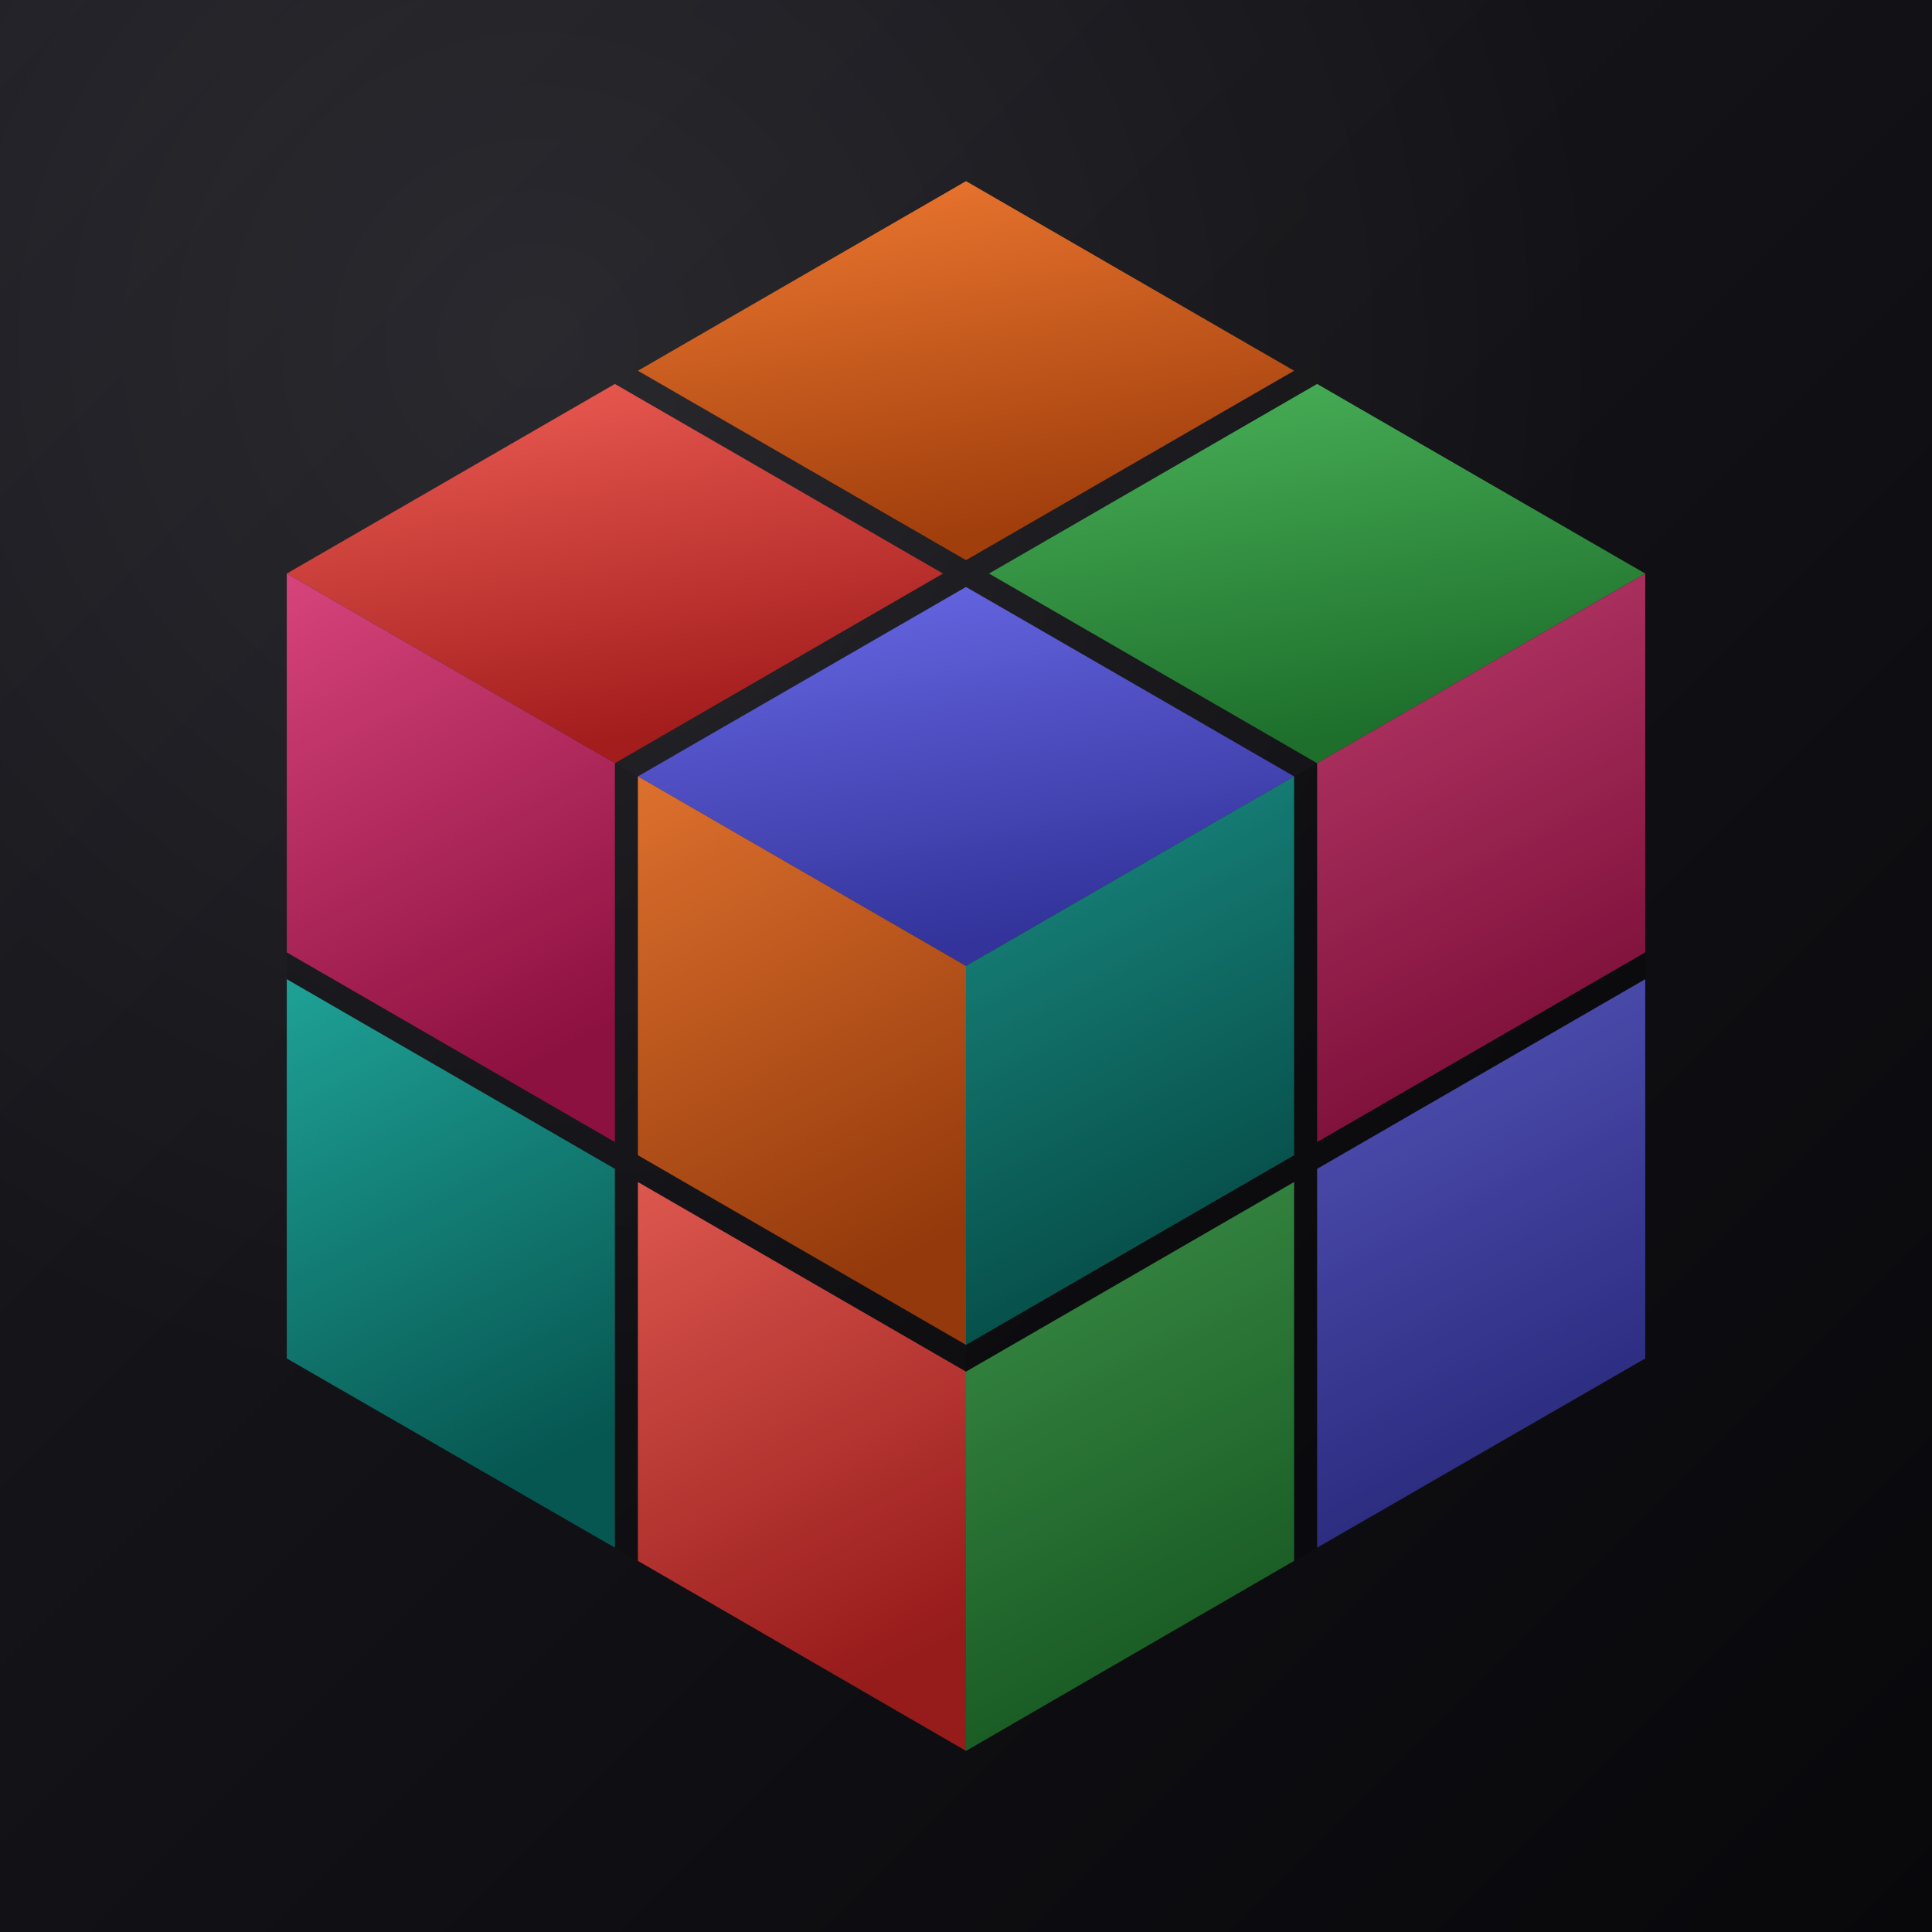
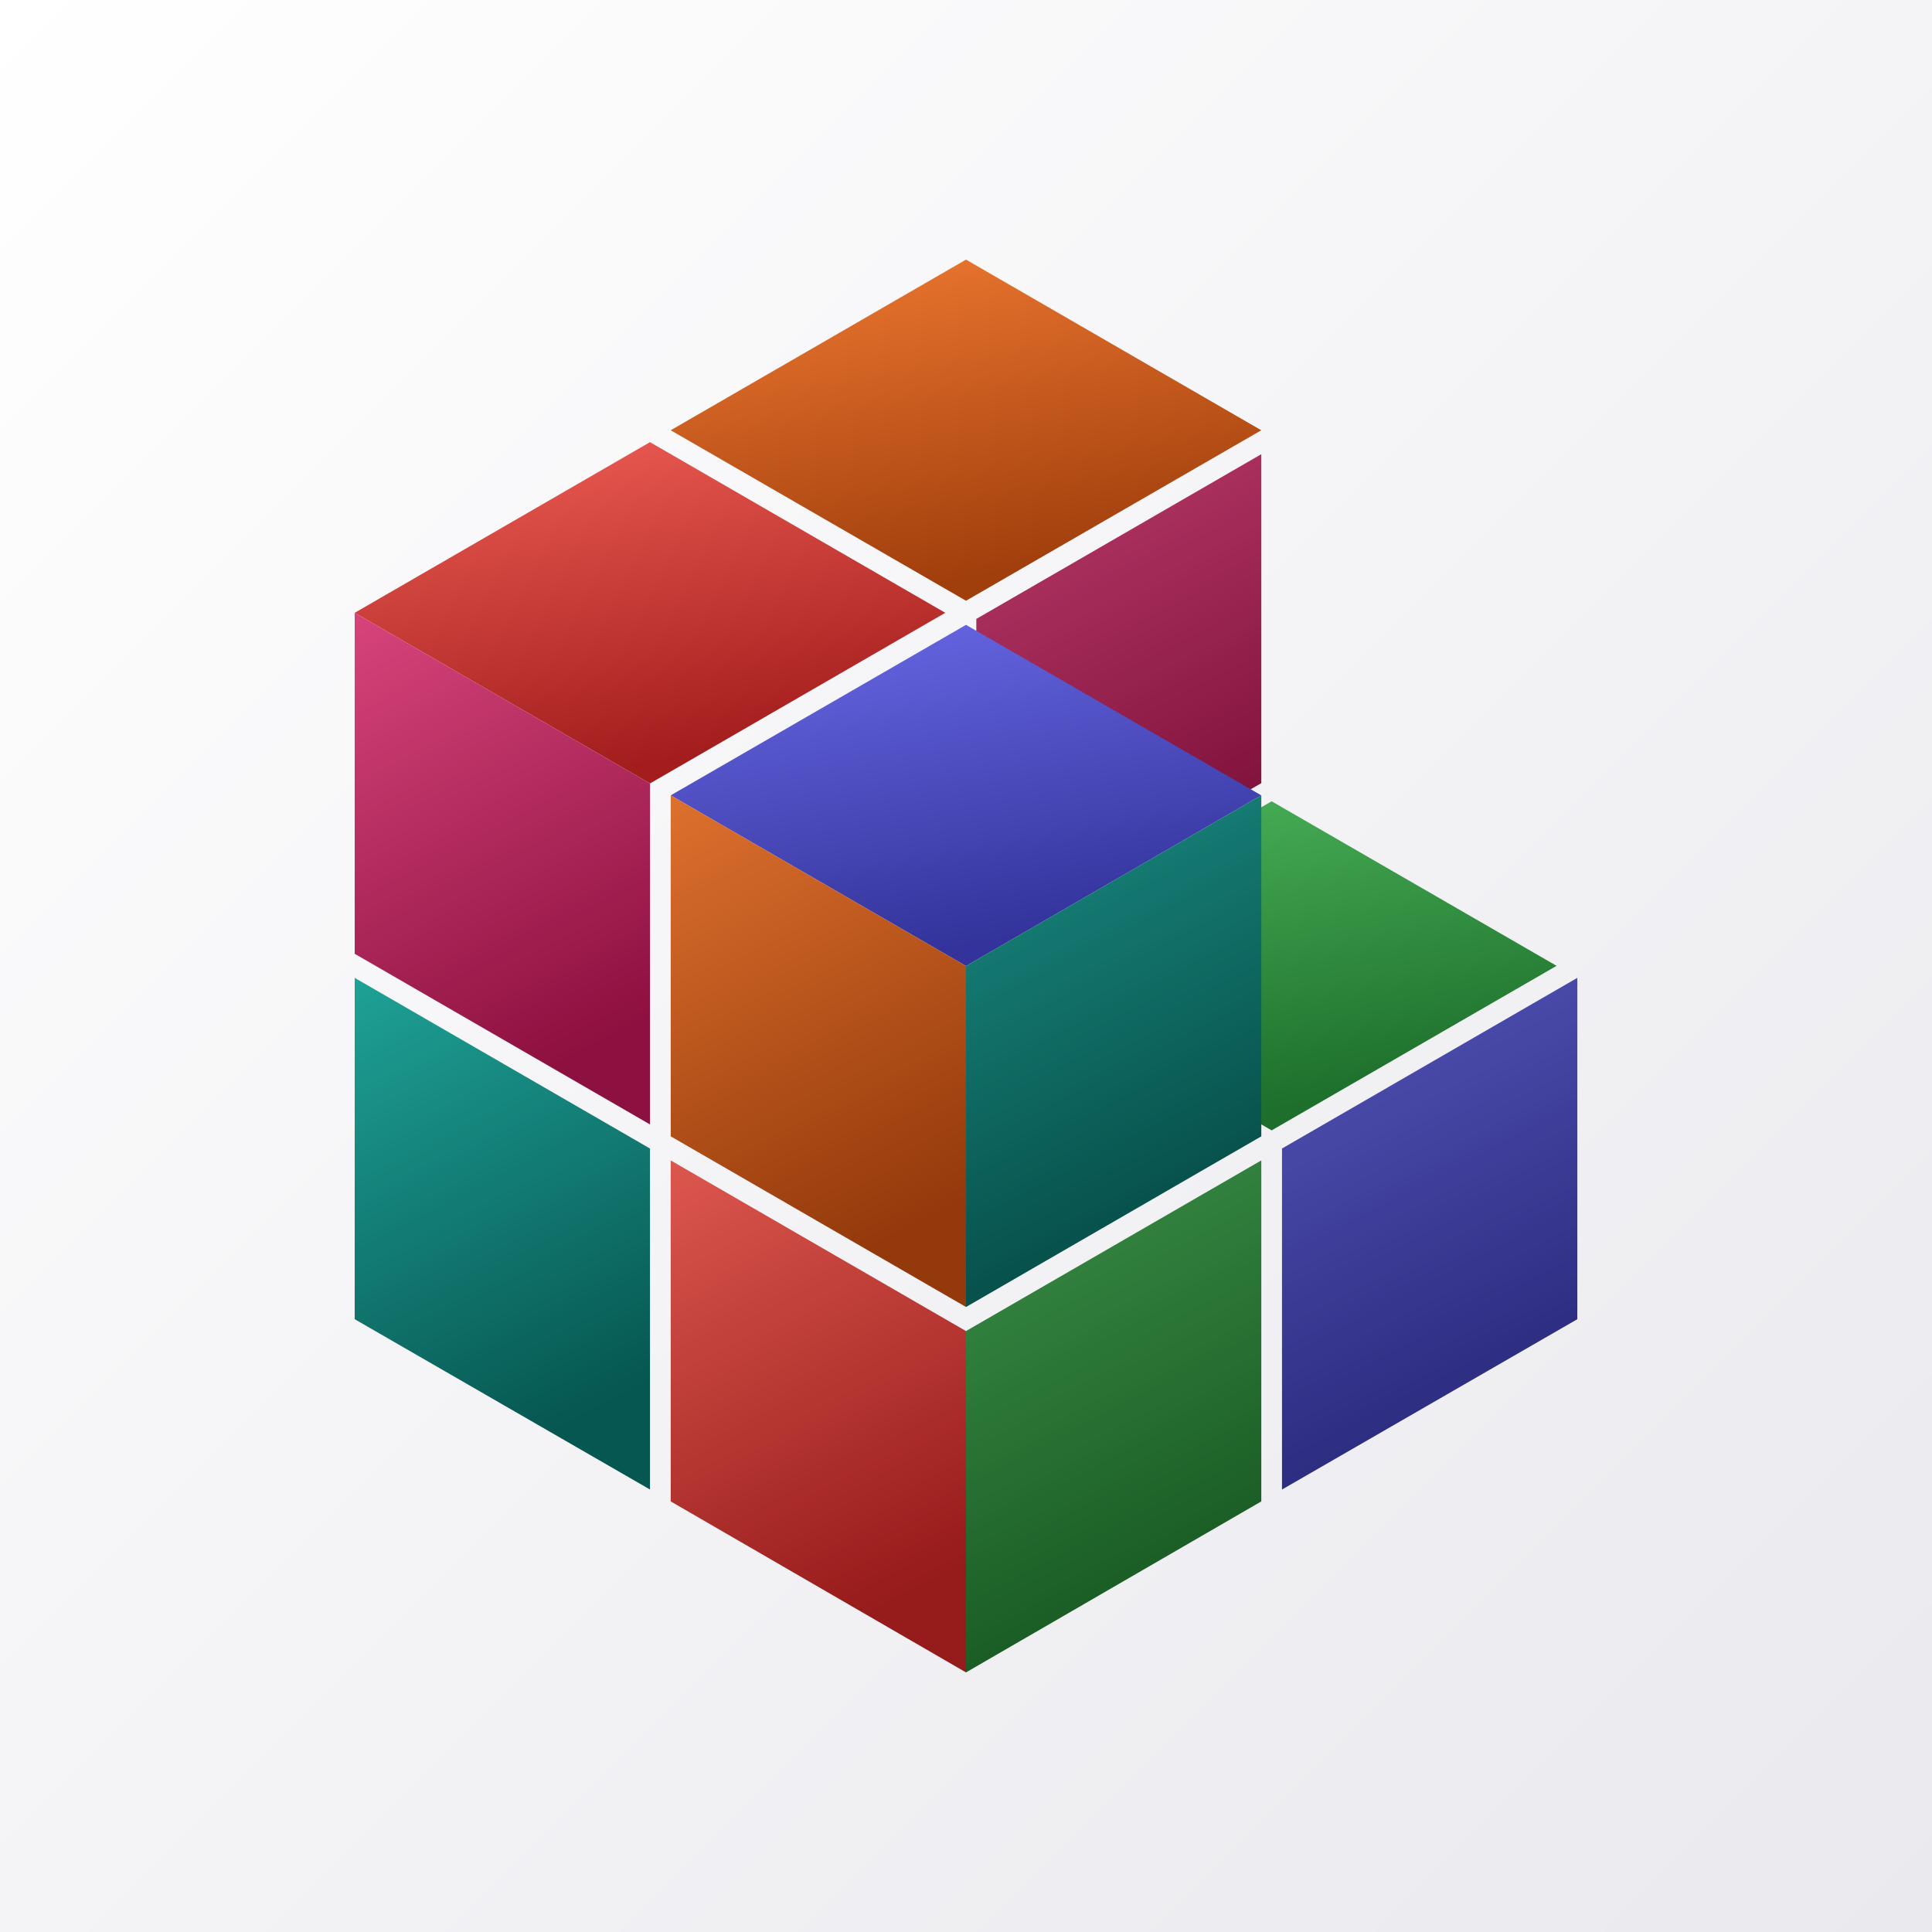
<svg xmlns="http://www.w3.org/2000/svg" width="1024" height="1024" viewBox="0 0 1024 1024">
  <defs>
    <linearGradient id="bg" x1="0" y1="0" x2="1" y2="1">
-       <stop offset="0" stop-color="#1B1B21" />
-       <stop offset="1" stop-color="#08080B" />
+       <stop offset="0" stop-color="#FFFFFF" />
+       <stop offset="1" stop-color="#E9E9EE" />
    </linearGradient>
    <radialGradient id="glow" cx="0.28" cy="0.18" r="1.0">
      <stop offset="0" stop-color="#FFFFFF" stop-opacity="0.08" />
      <stop offset="0.55" stop-color="#FFFFFF" stop-opacity="0" />
    </radialGradient>
    <linearGradient id="red" x1="0" y1="0" x2="0.3" y2="1">
      <stop offset="0" stop-color="#EF5F55" />
      <stop offset="1" stop-color="#A31D1D" />
    </linearGradient>
    <linearGradient id="orange" x1="0" y1="0" x2="0.3" y2="1">
      <stop offset="0" stop-color="#F07A32" />
      <stop offset="1" stop-color="#A03E0C" />
    </linearGradient>
    <linearGradient id="green" x1="0" y1="0" x2="0.3" y2="1">
      <stop offset="0" stop-color="#4BB35A" />
      <stop offset="1" stop-color="#1D6F2B" />
    </linearGradient>
    <linearGradient id="teal" x1="0" y1="0" x2="0.3" y2="1">
      <stop offset="0" stop-color="#21AFA3" />
      <stop offset="1" stop-color="#075E58" />
    </linearGradient>
    <linearGradient id="indigo" x1="0" y1="0" x2="0.3" y2="1">
      <stop offset="0" stop-color="#6A6AE8" />
      <stop offset="1" stop-color="#33339B" />
    </linearGradient>
    <linearGradient id="pink" x1="0" y1="0" x2="0.3" y2="1">
      <stop offset="0" stop-color="#E94A86" />
      <stop offset="1" stop-color="#991245" />
    </linearGradient>
  </defs>
  <rect width="1024" height="1024" fill="url(#bg)" />
-   <rect width="1024" height="1024" fill="url(#glow)" />
-   <polygon points="512,96 685.9,196.5 512,296.9 338.1,196.5" fill="url(#orange)" />
-   <polygon points="698.1,203.5 872,304 698.1,404.5 524.2,304" fill="url(#green)" />
-   <polygon points="325.9,203.5 499.8,304 325.9,404.5 152,304" fill="url(#red)" />
-   <polygon points="512,311.1 685.9,411.5 512,512 338.1,411.5" fill="url(#indigo)" />
-   <polygon points="872,304 698.1,404.5 698.1,605.3 872,504.8" fill="url(#pink)" />
-   <polygon points="685.9,411.5 512,512 512,712.8 685.9,612.3" fill="url(#teal)" />
-   <polygon points="872,519 698.1,619.5 698.1,820.3 872,720" fill="url(#indigo)" />
-   <polygon points="685.9,626.5 512,727 512,928 685.9,827.3" fill="url(#green)" />
-   <polygon points="152,304 325.9,404.5 325.9,605.3 152,504.8" fill="url(#pink)" />
-   <polygon points="338.1,411.5 512,512 512,712.8 338.1,612.3" fill="url(#orange)" />
-   <polygon points="152,519 325.9,619.5 325.9,820.3 152,720" fill="url(#teal)" />
-   <polygon points="338.1,626.5 512,727 512,928 338.1,827.3" fill="url(#red)" />
-   <polygon points="152,304 512,512 512,928 152,720" fill="#000000" opacity="0.08" />
-   <polygon points="872,304 872,720 512,928 512,512" fill="#000000" opacity="0.20" />
+   <g transform="translate(51.2 51.2) scale(0.9)">
+     <polygon points="692,415 859.8,511.9 692,608.8 524.2,511.9" fill="url(#green)" />
+     <polygon points="685.9,210.6 518.1,307.6 518.1,501.3 685.9,404.3" fill="url(#pink)" />
+     <polygon points="685.9,210.6 518.1,307.6 518.1,501.3 685.9,404.3" fill="#000000" opacity="0.20" />
+     <polygon points="512,96 685.9,196.5 512,296.9 338.1,196.5" fill="url(#orange)" />
+     <polygon points="325.9,203.5 499.8,304 325.9,404.5 152,304" fill="url(#red)" />
+     <polygon points="512,311.1 685.9,411.5 512,512 338.1,411.5" fill="url(#indigo)" />
+     <polygon points="685.9,411.5 512,512 512,712.8 685.9,612.3" fill="url(#teal)" />
+     <polygon points="872,519 698.1,619.5 698.1,820.3 872,720" fill="url(#indigo)" />
+     <polygon points="685.9,626.5 512,727 512,928 685.9,827.3" fill="url(#green)" />
+     <polygon points="152,304 325.9,404.5 325.9,605.3 152,504.8" fill="url(#pink)" />
+     <polygon points="338.1,411.5 512,512 512,712.8 338.1,612.3" fill="url(#orange)" />
+     <polygon points="152,519 325.9,619.5 325.9,820.3 152,720" fill="url(#teal)" />
+     <polygon points="338.1,626.5 512,727 512,928 338.1,827.3" fill="url(#red)" />
+     <polygon points="685.9,411.5 512,512 512,712.8 685.9,612.3" fill="#000000" opacity="0.20" />
+     <polygon points="872,519 698.1,619.5 698.1,820.3 872,720" fill="#000000" opacity="0.20" />
+     <polygon points="685.9,626.5 512,727 512,928 685.9,827.3" fill="#000000" opacity="0.20" />
+     <polygon points="152,304 325.9,404.5 325.9,605.3 152,504.8" fill="#000000" opacity="0.08" />
+     <polygon points="338.1,411.5 512,512 512,712.8 338.1,612.3" fill="#000000" opacity="0.08" />
+     <polygon points="152,519 325.9,619.5 325.9,820.3 152,720" fill="#000000" opacity="0.08" />
+     <polygon points="338.1,626.5 512,727 512,928 338.1,827.3" fill="#000000" opacity="0.08" />
+   </g>
</svg>
